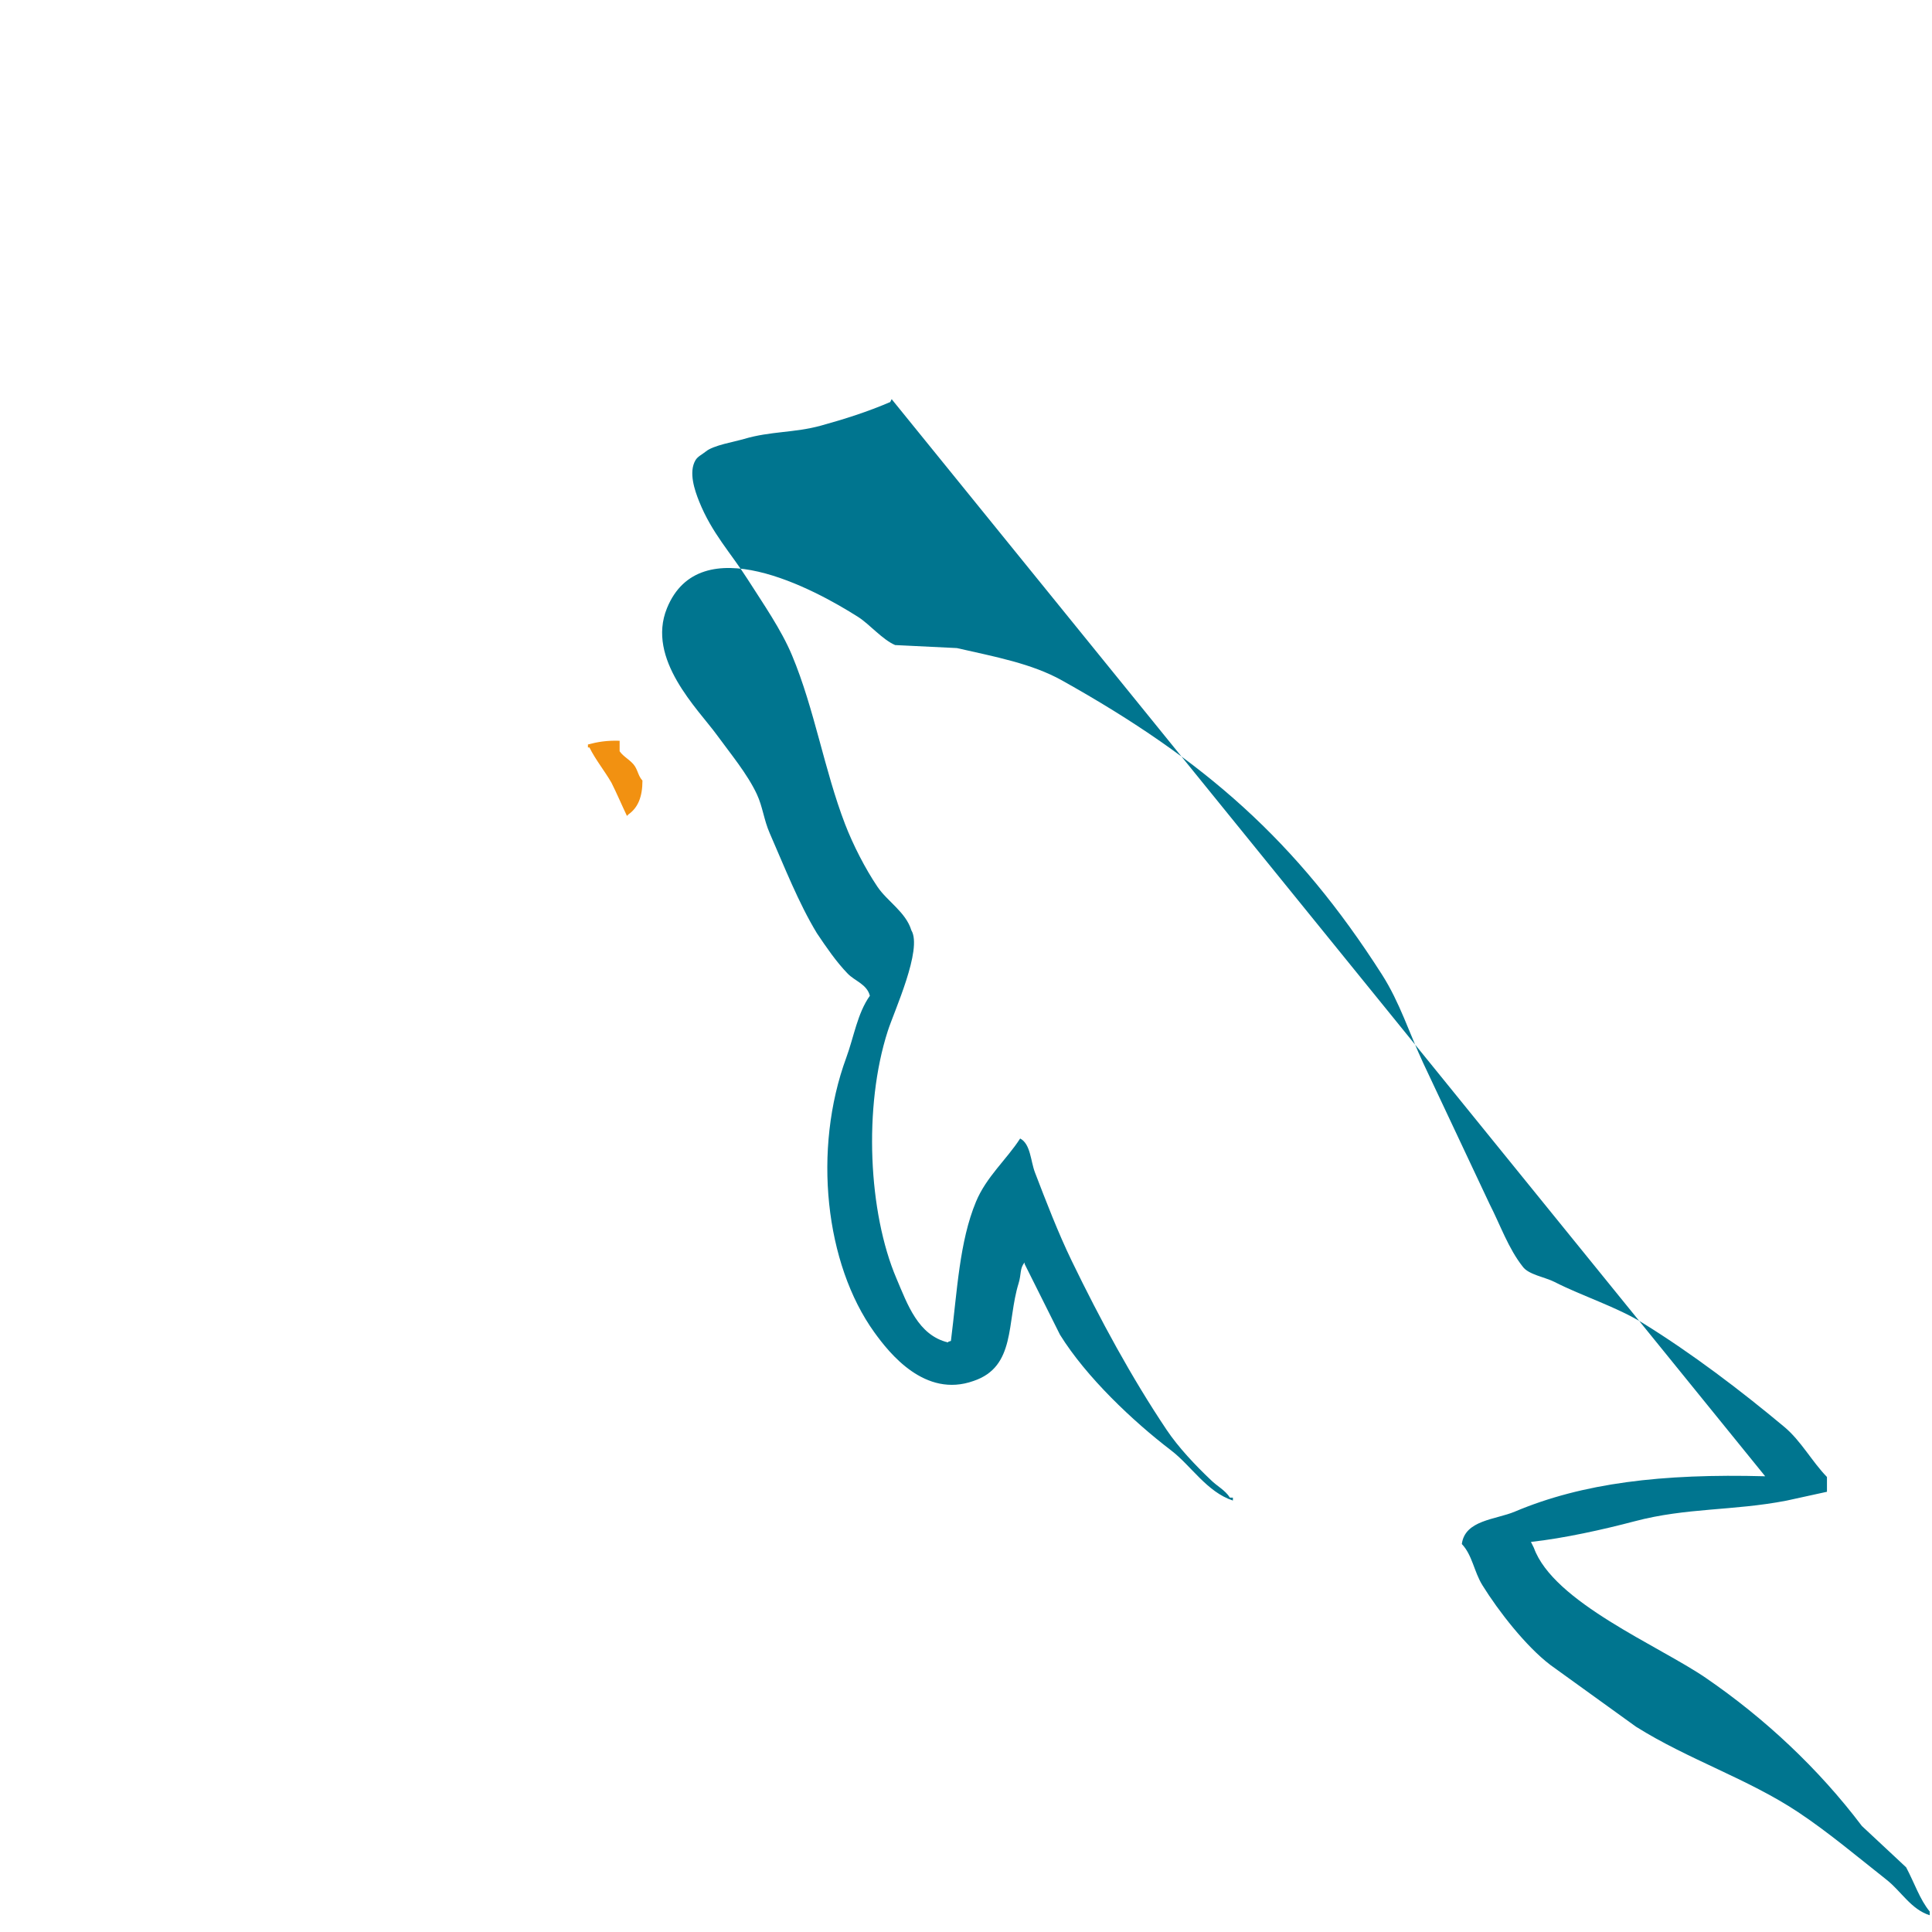
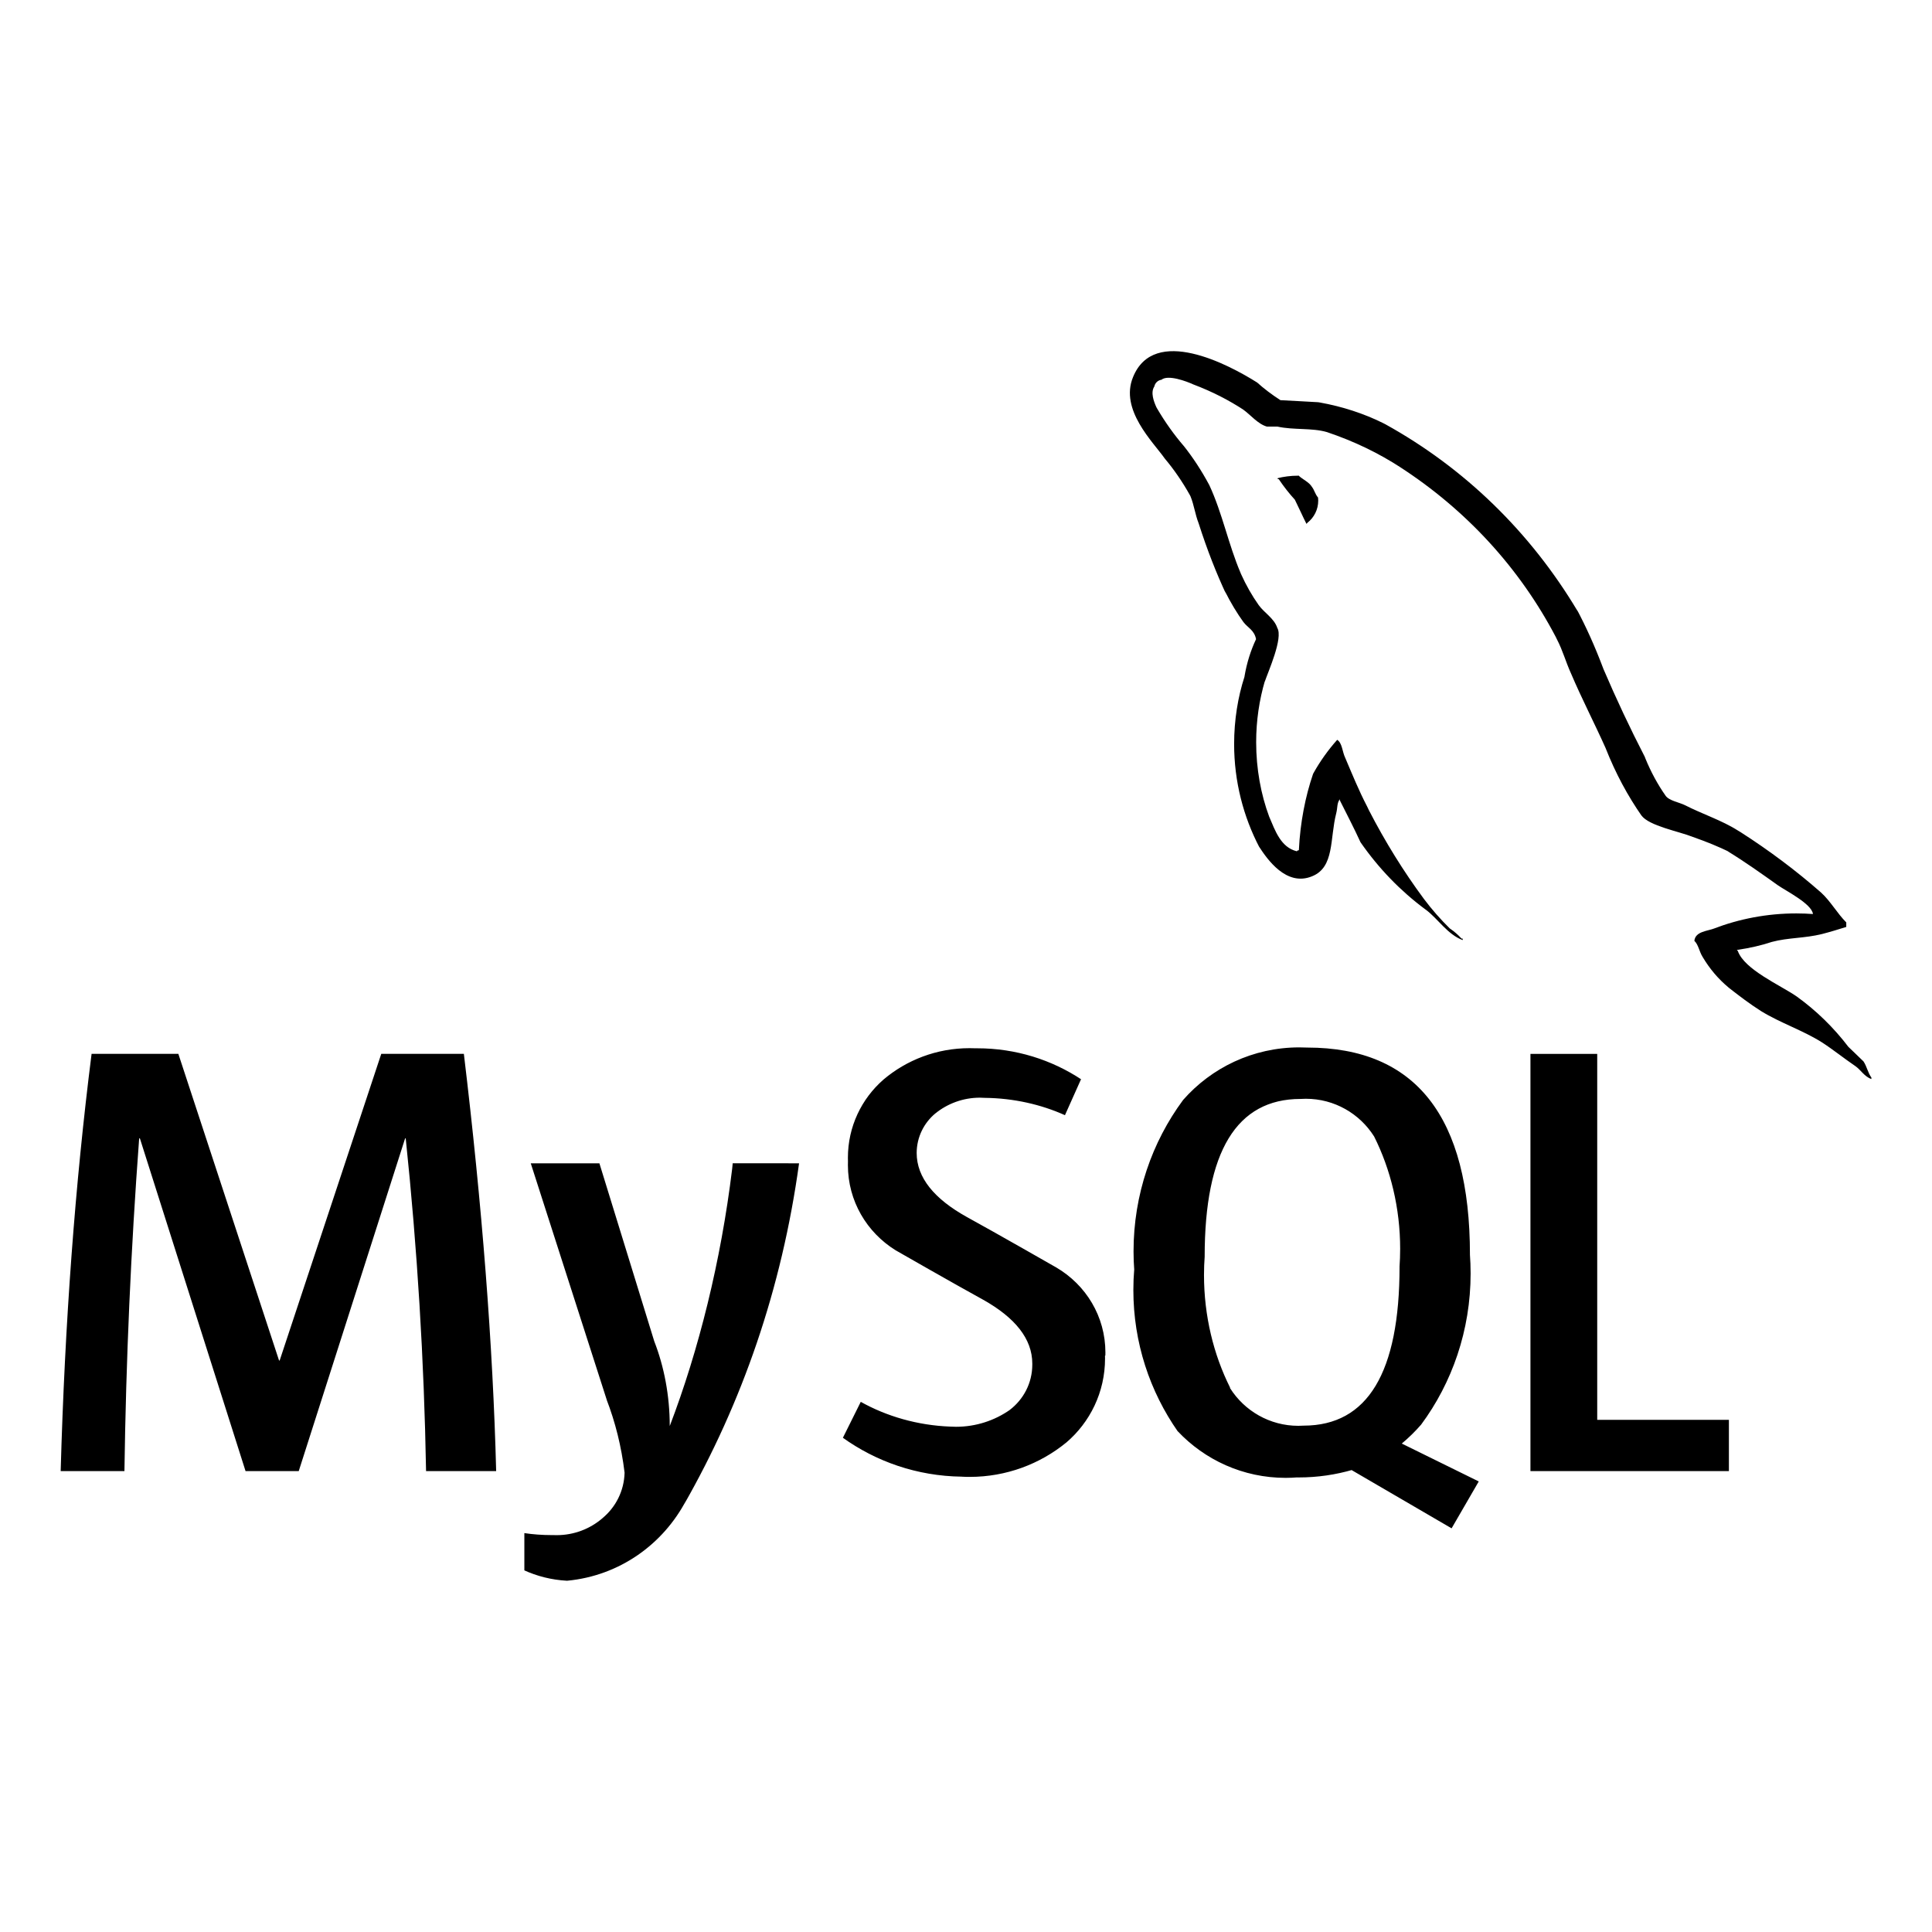
- <svg xmlns="http://www.w3.org/2000/svg" viewBox="0 0 128 128">
-   <path fill="#00758F" d="M116.948 97.807c-6.863-.187-12.104.452-16.585 2.341-1.273.537-3.305.552-3.513 2.147.7.738.808 1.839 1.366 2.734 1.071 1.727 2.876 4.037 4.488 5.27l5.679 4.096c3.478 2.186 7.388 3.437 10.746 5.663 1.973 1.308 3.932 2.959 5.872 4.49.967.764 1.612 1.952 2.847 2.342v-.247c-.652-.79-1.024-1.922-1.562-2.929l-2.929-2.734c-2.869-3.8-6.439-7.14-10.348-9.818-3.116-2.134-10.09-5.011-11.386-8.615l-.194-.391c2.21-.244 4.805-.823 6.867-1.367 3.441-.911 6.517-.683 10.058-1.367.896-.195 1.793-.391 2.687-.588v-.98c-1.001-1.03-1.715-2.391-2.83-3.322-2.911-2.429-6.102-4.852-9.358-6.868-1.746-1.083-4.003-1.782-5.871-2.736-.621-.316-1.719-.48-2.097-1.01-.953-1.207-1.483-2.752-2.199-4.153l-4.387-9.32c-.94-2.012-1.556-4.023-2.735-5.87-5.661-8.866-11.764-14.217-21.197-19.491-2.006-1.122-4.427-1.567-6.968-2.147l-4.093-.2c-.836-.354-1.706-1.387-2.443-1.856-2.941-1.874-10.49-5.943-12.675-.586-1.38 3.385 2.064 6.689 3.318 8.413 .88 1.21 2.009 2.565 2.637 3.909.394.846.462 1.693.854 2.587.964 2.202 1.902 4.607 3.124 6.624.616.917 1.28 1.893 2.047 2.684.467.483 1.27.696 1.463 1.461-.823 1.151-1.061 2.735-1.561 4.094-2.245 6.1-1.4 13.679 1.854 18.199 1 1.39 3.357 4.374 6.575 3.226 2.816-.945 2.187-3.893 2.989-6.479.181-.58.069-1.008.397-1.369v.1l2.342 4.685c1.735 2.797 4.813 5.716 7.363 7.664 1.325 1.013 2.369 2.755 4.093 3.322v-.194h-.197c-.333-.513-.851-.754-1.267-1.17-1.019-.965-2.152-2.163-2.929-3.323-2.327-3.473-4.387-7.278-6.283-11.186-.907-1.873-1.698-3.937-2.441-5.87-.287-.75-.285-1.881-.978-2.243-.907 1.404-2.241 2.537-2.927 4.19-1.098 2.644-1.239 5.87-1.66 9.221-.242.08-.136.025-.197.099-1.982-.478-2.682-2.525-3.416-4.248-1.852-4.347-2.194-11.352-.57-16.385.419-1.305 2.318-5.414 1.561-6.673-.37-1.208-1.59-1.911-2.244-2.881-.81-1.199-1.617-2.773-2.147-4.151-1.378-3.584-2.022-7.616-3.515-11.186-.714-1.708-1.923-3.438-2.93-5.021-1.12-1.76-2.374-3.059-3.221-5.167-.301-.749-.71-1.945-.246-2.735.147-.253.457-.39.687-.58.496-.411 1.874-.636 2.538-.832 1.761-.52 3.33-.397 5.09-.882 1.563-.431 3.107-.922 4.588-1.562l.096-.194-.002.001z" />
-   <path fill="#F29111" d="M41.052 49.077c-.85-.028-1.456.075-2.1.246v.196h.098c.409.823.999 1.539 1.463 2.343.368.736.679 1.474 1.024 2.195l.098-.099c.634-.449.929-1.163.929-2.245-.257-.271-.293-.611-.49-.931-.248-.403-.77-.63-1.022-1.01v-.695z" />
+ <svg xmlns="http://www.w3.org/2000/svg" fill="#000000" width="800px" height="800px" viewBox="0 0 32 32" version="1.1">
+   <path d="M30.026 15.139c-0.082-0.006-0.177-0.010-0.273-0.010-0.484 0-0.947 0.090-1.373 0.254l0.026-0.009c-0.125 0.050-0.325 0.050-0.342 0.209 0.069 0.066 0.079 0.175 0.137 0.267 0.117 0.198 0.261 0.366 0.429 0.506l0.003 0.003c0.175 0.137 0.35 0.27 0.534 0.387 0.325 0.2 0.694 0.319 1.012 0.52 0.181 0.117 0.366 0.266 0.55 0.391 0.091 0.062 0.15 0.175 0.267 0.215v-0.025c-0.057-0.075-0.075-0.184-0.131-0.267-0.084-0.084-0.167-0.159-0.25-0.241-0.248-0.325-0.535-0.603-0.857-0.835l-0.012-0.008c-0.267-0.182-0.852-0.437-0.962-0.744l-0.016-0.018c0.218-0.031 0.412-0.077 0.599-0.139l-0.024 0.007c0.284-0.075 0.544-0.059 0.837-0.132 0.132-0.034 0.266-0.075 0.4-0.117v-0.075c-0.15-0.15-0.262-0.354-0.417-0.494-0.409-0.36-0.86-0.698-1.335-1.002l-0.045-0.027c-0.262-0.167-0.595-0.275-0.871-0.417-0.1-0.050-0.267-0.075-0.325-0.159-0.13-0.185-0.245-0.397-0.336-0.621l-0.008-0.022q-0.368-0.714-0.684-1.453c-0.144-0.383-0.287-0.697-0.448-1.001l0.023 0.047c-0.786-1.319-1.881-2.379-3.188-3.102l-0.043-0.022c-0.309-0.153-0.668-0.272-1.045-0.339l-0.025-0.004c-0.209-0.010-0.417-0.025-0.625-0.034-0.146-0.094-0.272-0.19-0.39-0.296l0.003 0.003c-0.475-0.3-1.704-0.95-2.054-0.090-0.225 0.542 0.334 1.077 0.527 1.352 0.154 0.183 0.294 0.388 0.415 0.605l0.010 0.020c0.059 0.145 0.075 0.294 0.134 0.445 0.145 0.452 0.292 0.823 0.459 1.182l-0.026-0.062c0.099 0.199 0.202 0.368 0.317 0.528l-0.008-0.012c0.067 0.091 0.182 0.134 0.209 0.284-0.086 0.181-0.153 0.391-0.19 0.61l-0.002 0.014c-0.108 0.332-0.171 0.715-0.171 1.112 0 0.621 0.153 1.206 0.423 1.72l-0.010-0.020c0.134 0.207 0.452 0.667 0.878 0.491 0.375-0.15 0.292-0.625 0.4-1.043 0.025-0.1 0.009-0.166 0.060-0.234v0.019c0.117 0.235 0.235 0.459 0.342 0.694 0.302 0.435 0.661 0.805 1.071 1.11l0.013 0.009c0.2 0.15 0.359 0.41 0.609 0.502v-0.025h-0.019c-0.057-0.062-0.12-0.117-0.189-0.164l-0.004-0.002c-0.155-0.152-0.299-0.316-0.429-0.489l-0.008-0.011c-0.326-0.44-0.636-0.938-0.905-1.461l-0.029-0.061c-0.137-0.262-0.252-0.545-0.362-0.804-0.050-0.1-0.050-0.25-0.134-0.3-0.148 0.166-0.281 0.351-0.392 0.55l-0.008 0.016c-0.128 0.373-0.212 0.804-0.234 1.251l-0 0.011c-0.034 0.009-0.017 0-0.034 0.018-0.267-0.065-0.359-0.342-0.459-0.575-0.136-0.366-0.215-0.79-0.215-1.231 0-0.356 0.051-0.7 0.147-1.025l-0.006 0.026c0.059-0.175 0.309-0.727 0.209-0.895-0.052-0.159-0.217-0.25-0.309-0.379-0.109-0.154-0.209-0.329-0.292-0.514l-0.008-0.020c-0.2-0.467-0.3-0.985-0.517-1.452-0.131-0.244-0.269-0.454-0.424-0.65l0.007 0.009c-0.165-0.191-0.317-0.404-0.449-0.63l-0.011-0.020c-0.041-0.091-0.1-0.242-0.034-0.342 0.012-0.058 0.058-0.103 0.117-0.112l0.001-0c0.11-0.090 0.419 0.027 0.527 0.077 0.317 0.12 0.59 0.261 0.843 0.427l-0.016-0.010c0.117 0.082 0.244 0.241 0.394 0.282h0.175c0.267 0.059 0.569 0.018 0.819 0.091 0.459 0.155 0.856 0.349 1.223 0.587l-0.021-0.013c1.104 0.713 1.988 1.677 2.586 2.816l0.020 0.041c0.1 0.192 0.144 0.369 0.235 0.569 0.175 0.412 0.391 0.829 0.569 1.227 0.169 0.428 0.369 0.798 0.607 1.139l-0.012-0.018c0.125 0.175 0.627 0.266 0.852 0.357 0.237 0.083 0.427 0.162 0.611 0.251l-0.037-0.016c0.287 0.175 0.567 0.375 0.837 0.567 0.137 0.095 0.554 0.304 0.579 0.472zM18.302 22.452c0 0.015 0.001 0.032 0.001 0.049 0 0.558-0.249 1.057-0.643 1.393l-0.003 0.002c-0.432 0.352-0.989 0.566-1.596 0.566-0.047 0-0.094-0.001-0.14-0.004l0.006 0c-0.739-0.010-1.419-0.25-1.976-0.651l0.010 0.007 0.296-0.595c0.429 0.24 0.939 0.389 1.481 0.41l0.006 0c0.027 0.002 0.058 0.003 0.090 0.003 0.332 0 0.641-0.104 0.894-0.281l-0.005 0.003c0.229-0.174 0.375-0.446 0.375-0.752 0-0.006-0-0.011-0-0.017v0.001c0-0.412-0.287-0.762-0.81-1.056-0.485-0.266-1.453-0.821-1.453-0.821-0.478-0.296-0.791-0.817-0.791-1.411 0-0.021 0-0.042 0.001-0.063l-0 0.003c-0.001-0.019-0.001-0.041-0.001-0.063 0-0.515 0.227-0.977 0.586-1.291l0.002-0.002c0.382-0.324 0.881-0.521 1.426-0.521 0.035 0 0.069 0.001 0.103 0.002l-0.005-0c0.009-0 0.020-0 0.031-0 0.639 0 1.234 0.191 1.73 0.52l-0.012-0.007-0.266 0.595c-0.391-0.176-0.847-0.282-1.327-0.287l-0.002-0c-0.024-0.002-0.051-0.003-0.079-0.003-0.28 0-0.538 0.098-0.74 0.262l0.002-0.002c-0.189 0.157-0.309 0.392-0.31 0.655v0c0 0.41 0.292 0.762 0.832 1.062 0.491 0.269 1.483 0.837 1.483 0.837 0.488 0.287 0.811 0.809 0.811 1.407 0 0.018-0 0.037-0.001 0.055l0-0.003zM20.374 22.983c-0.273-0.545-0.432-1.187-0.432-1.866 0-0.107 0.004-0.213 0.012-0.317l-0.001 0.014q0-2.611 1.587-2.612c0.026-0.002 0.057-0.003 0.089-0.003 0.475 0 0.892 0.248 1.129 0.622l0.003 0.005c0.271 0.542 0.43 1.182 0.43 1.858 0 0.104-0.004 0.207-0.011 0.309l0.001-0.014q0 2.632-1.587 2.634c-0.027 0.002-0.058 0.003-0.089 0.003-0.475 0-0.893-0.248-1.13-0.622l-0.003-0.005zM24.488 24.535l-1.27-0.625c0.116-0.097 0.22-0.199 0.316-0.309l0.003-0.003c0.513-0.692 0.821-1.563 0.821-2.505 0-0.109-0.004-0.217-0.012-0.324l0.001 0.014q0-3.43-2.693-3.432c-0.040-0.002-0.087-0.003-0.134-0.003-0.767 0-1.456 0.337-1.925 0.872l-0.002 0.003c-0.511 0.692-0.818 1.562-0.818 2.504 0 0.106 0.004 0.211 0.012 0.315l-0.001-0.014c-0.009 0.101-0.014 0.219-0.014 0.338 0 0.874 0.274 1.684 0.74 2.349l-0.009-0.013c0.449 0.478 1.086 0.776 1.791 0.776 0.066 0 0.131-0.003 0.195-0.008l-0.009 0.001c0.009 0 0.021 0 0.032 0 0.311 0 0.612-0.045 0.897-0.128l-0.022 0.006 1.656 0.965 0.45-0.777zM28.636 24.366h-3.287v-6.91h1.106v6.061h2.181zM13.235 19.268c-0.287 2.084-0.944 3.965-1.905 5.65l0.040-0.077c-0.385 0.741-1.113 1.257-1.968 1.34l-0.010 0.001c-0.259-0.014-0.5-0.076-0.719-0.177l0.012 0.005v-0.617c0.137 0.021 0.295 0.033 0.456 0.033 0.009 0 0.018-0 0.028-0h-0.001c0.016 0.001 0.034 0.001 0.052 0.001 0.289 0 0.554-0.105 0.758-0.28l-0.002 0.001c0.22-0.181 0.361-0.451 0.369-0.755l0-0.001c-0.053-0.438-0.154-0.837-0.299-1.214l0.012 0.034-1.267-3.944h1.137l0.909 2.949c0.162 0.416 0.256 0.898 0.256 1.401 0 0.001 0 0.002 0 0.002v-0c0.482-1.262 0.848-2.734 1.034-4.261l0.009-0.092zM8.215 24.366h-1.158q-0.049-2.761-0.337-5.511h-0.010l-1.762 5.511h-0.881l-1.75-5.511h-0.012q-0.205 2.751-0.244 5.511h-1.056q0.103-3.685 0.512-6.911h1.437l1.668 5.079h0.010l1.683-5.079h1.368q0.454 3.777 0.535 6.911zM21.505 7.879c-0.002 0-0.005-0-0.008-0-0.119 0-0.234 0.015-0.344 0.043l0.010-0.002v0.016h0.017c0.086 0.128 0.174 0.239 0.269 0.343l-0.002-0.002c0.067 0.134 0.125 0.267 0.192 0.4l0.017-0.019c0.109-0.086 0.178-0.218 0.178-0.366 0-0.018-0.001-0.035-0.003-0.053l0 0.002c-0.050-0.059-0.057-0.117-0.1-0.175-0.050-0.084-0.157-0.125-0.225-0.191z" />
</svg>
